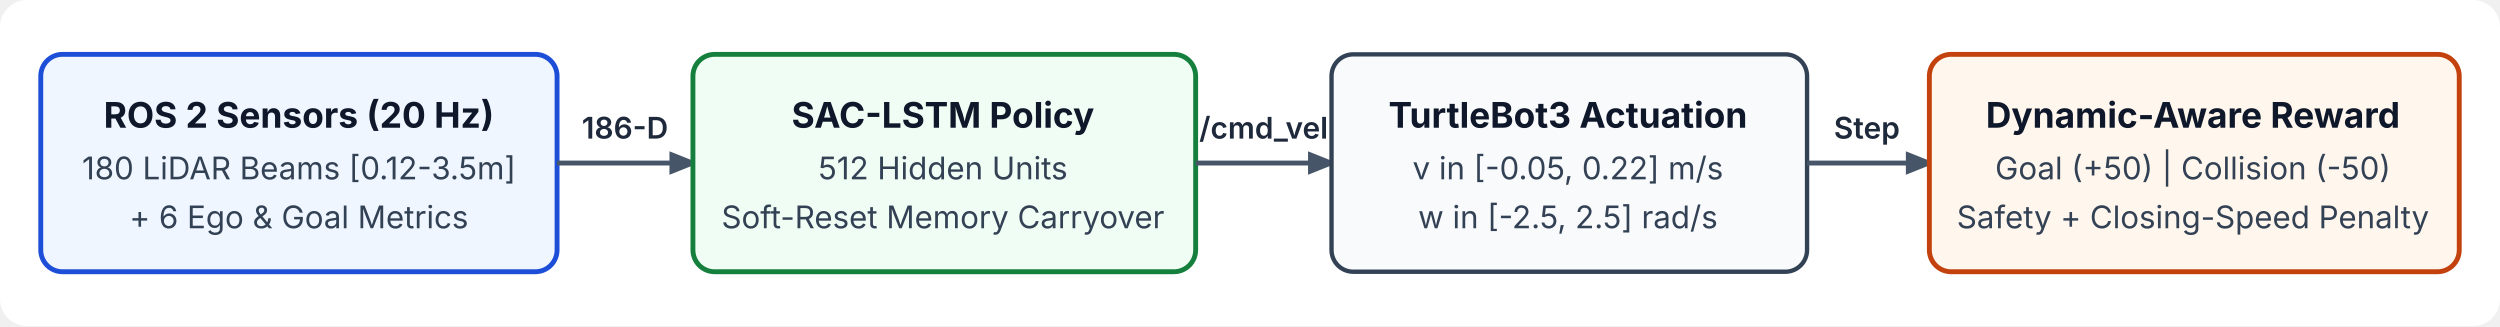
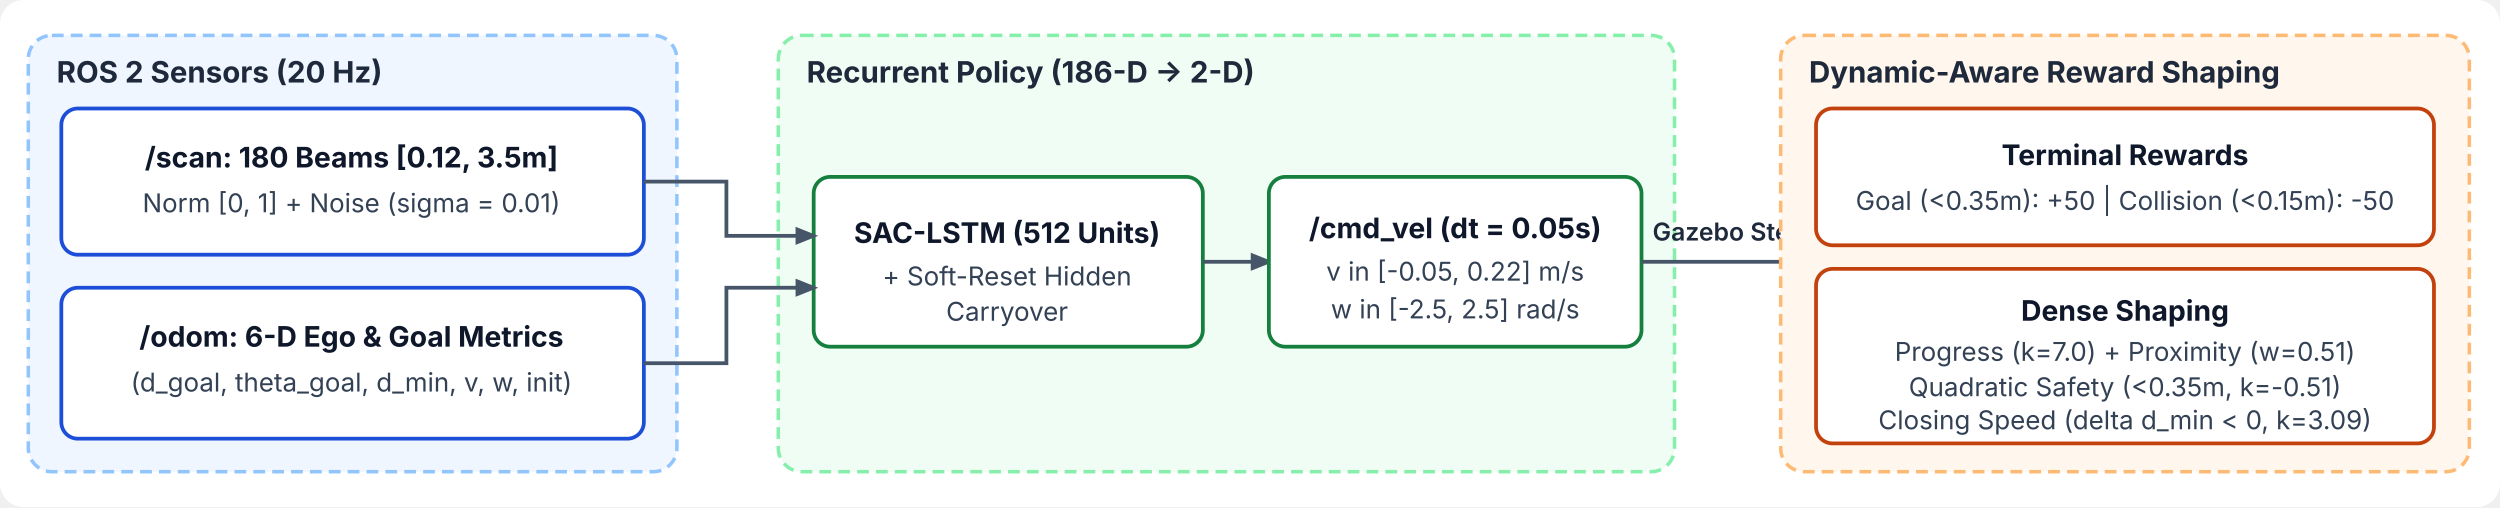
- <svg xmlns="http://www.w3.org/2000/svg" viewBox="0 0 920 120" width="100%">
+ <svg xmlns="http://www.w3.org/2000/svg" viewBox="0 0 1060 215" width="100%">
  <defs>
    <marker id="arrow" viewBox="0 0 10 10" refX="8" refY="5" markerWidth="6" markerHeight="6" orient="auto-start-reverse">
      <path d="M 0 1 L 10 5 L 0 9 z" fill="#475569" />
    </marker>
    <style>
      .bg { fill: #ffffff; rx: 10; }
-       .box { fill: #f8fafc; stroke: #334155; stroke-width: 1.6; rx: 8; }
-       .box-blue { fill: #eff6ff; stroke: #1d4ed8; stroke-width: 1.8; rx: 8; }
-       .box-accent { fill: #f0fdf4; stroke: #15803d; stroke-width: 1.8; rx: 8; }
-       .box-warn { fill: #fff7ed; stroke: #c2410c; stroke-width: 1.8; rx: 8; }
-       .title { font-family: system-ui, -apple-system, sans-serif; font-size: 13px; font-weight: 700; fill: #0f172a; text-anchor: middle; }
-       .sub { font-family: system-ui, -apple-system, sans-serif; font-size: 11.5px; fill: #334155; text-anchor: middle; }
-       .edge { font-family: system-ui, -apple-system, sans-serif; font-size: 11px; font-weight: 600; fill: #1e293b; text-anchor: middle; }
+       .group-sensor { fill: #eff6ff; stroke: #93c5fd; stroke-width: 1.5; stroke-dasharray: 5,3; rx: 10; }
+       .group-policy { fill: #f0fdf4; stroke: #86efac; stroke-width: 1.5; stroke-dasharray: 5,3; rx: 10; }
+       .group-reward { fill: #fff7ed; stroke: #fdba74; stroke-width: 1.5; stroke-dasharray: 5,3; rx: 10; }
+       .group-title { font-family: system-ui, -apple-system, sans-serif; font-size: 12.5px; font-weight: 700; fill: #1e293b; }
+       .node-blue { fill: #ffffff; stroke: #1d4ed8; stroke-width: 1.6; rx: 7; }
+       .node-green { fill: #ffffff; stroke: #15803d; stroke-width: 1.6; rx: 7; }
+       .node-orange { fill: #ffffff; stroke: #c2410c; stroke-width: 1.6; rx: 7; }
+       .title { font-family: system-ui, -apple-system, sans-serif; font-size: 12px; font-weight: 700; fill: #0f172a; text-anchor: middle; }
+       .sub { font-family: system-ui, -apple-system, sans-serif; font-size: 11px; fill: #334155; text-anchor: middle; }
+       .edge { font-family: system-ui, -apple-system, sans-serif; font-size: 10.5px; font-weight: 600; fill: #1e293b; text-anchor: middle; }
    </style>
  </defs>
-   <rect x="0" y="0" width="920" height="120" class="bg" />
-   <rect x="15" y="20" width="190" height="80" class="box-blue" />
-   <text x="110" y="47" class="title">ROS 2 Sensors (20 Hz)</text>
-   <text x="110" y="66" class="sub">180 LiDAR Beams [0.12-3.5m]</text>
-   <text x="110" y="84" class="sub">+ 6 Ego &amp; Goal Metrics</text>
-   <line x1="205" y1="60" x2="255" y2="60" stroke="#475569" stroke-width="1.8" marker-end="url(#arrow)" />
-   <text x="230" y="51" class="edge">186-D</text>
-   <rect x="255" y="20" width="185" height="80" class="box-accent" />
-   <text x="347" y="47" class="title">SAC-LSTM Policy</text>
-   <text x="347" y="66" class="sub">512 Hidden Units</text>
-   <text x="347" y="84" class="sub">Soft-Reset Memory Carryover</text>
-   <line x1="440" y1="60" x2="490" y2="60" stroke="#475569" stroke-width="1.8" marker-end="url(#arrow)" />
-   <text x="465" y="51" class="edge">/cmd_vel</text>
-   <rect x="490" y="20" width="175" height="80" class="box" />
-   <text x="577" y="47" class="title">TurtleBot3 Actuation</text>
-   <text x="577" y="66" class="sub">v in [-0.05, 0.22] m/s</text>
-   <text x="577" y="84" class="sub">w in [-2.5, 2.5] rad/s</text>
-   <line x1="665" y1="60" x2="710" y2="60" stroke="#475569" stroke-width="1.8" marker-end="url(#arrow)" />
-   <text x="687" y="51" class="edge">Step</text>
-   <rect x="710" y="20" width="195" height="80" class="box-warn" />
-   <text x="807" y="47" class="title">Dynamic-Aware Reward</text>
-   <text x="807" y="66" class="sub">Goal (+50) | Collision (-50)</text>
-   <text x="807" y="84" class="sub">Safety + Closing-Speed Penalty</text>
+   <rect x="0" y="0" width="1060" height="215" class="bg" />
+   <rect x="12" y="15" width="275" height="185" class="group-sensor" />
+   <text x="24" y="35" class="group-title">ROS 2 Sensors (20 Hz)</text>
+   <rect x="26" y="46" width="247" height="62" class="node-blue" />
+   <text x="149" y="71" class="title">/scan: 180 Beams [0.12, 3.5m]</text>
+   <text x="149" y="90" class="sub">Norm [0, 1] + Noise (sigma = 0.01)</text>
+   <rect x="26" y="122" width="247" height="64" class="node-blue" />
+   <text x="149" y="147" class="title">/odom: 6-D Ego &amp; Goal Metrics</text>
+   <text x="149" y="166" class="sub">(d_goal, theta_goal, d_min, v, w, init)</text>
+   <rect x="330" y="15" width="380" height="185" class="group-policy" />
+   <text x="342" y="35" class="group-title">Recurrent Policy (186-D -&gt; 2-D)</text>
+   <rect x="345" y="75" width="165" height="72" class="node-green" />
+   <text x="427" y="103" class="title">SAC-LSTM (512 Units)</text>
+   <text x="427" y="121" class="sub">+ Soft-Reset Hidden</text>
+   <text x="427" y="136" class="sub">Carryover</text>
+   <path d="M 273 77 L 308 77 L 308 100 L 345 100" fill="none" stroke="#475569" stroke-width="1.6" marker-end="url(#arrow)" />
+   <path d="M 273 154 L 308 154 L 308 122 L 345 122" fill="none" stroke="#475569" stroke-width="1.6" marker-end="url(#arrow)" />
+   <line x1="510" y1="111" x2="538" y2="111" stroke="#475569" stroke-width="1.6" marker-end="url(#arrow)" />
+   <rect x="538" y="75" width="158" height="72" class="node-green" />
+   <text x="617" y="101" class="title">/cmd_vel (dt = 0.05s)</text>
+   <text x="617" y="119" class="sub">v in [-0.05, 0.22] m/s</text>
+   <text x="617" y="135" class="sub">w in [-2.5, 2.5] rad/s</text>
+   <line x1="696" y1="111" x2="770" y2="111" stroke="#475569" stroke-width="1.6" marker-end="url(#arrow)" />
+   <text x="733" y="102" class="edge">Gazebo Step</text>
+   <rect x="755" y="15" width="292" height="185" class="group-reward" />
+   <text x="767" y="35" class="group-title">Dynamic-Aware Reward Shaping</text>
+   <rect x="770" y="46" width="262" height="58" class="node-orange" />
+   <text x="901" y="70" class="title">Terminal Rewards</text>
+   <text x="901" y="89" class="sub">Goal (&lt;0.35m): +50 | Collision (&lt;0.15m): -50</text>
+   <rect x="770" y="114" width="262" height="74" class="node-orange" />
+   <text x="901" y="136" class="title">Dense Shaping</text>
+   <text x="901" y="153" class="sub">Progress (k=7.0) + Proximity (w=0.51)</text>
+   <text x="901" y="168" class="sub">Quadratic Safety (&lt;0.35m, k=-0.51)</text>
+   <text x="901" y="182" class="sub">Closing Speed (delta d_min &lt; 0, k=3.09)</text>
</svg>
